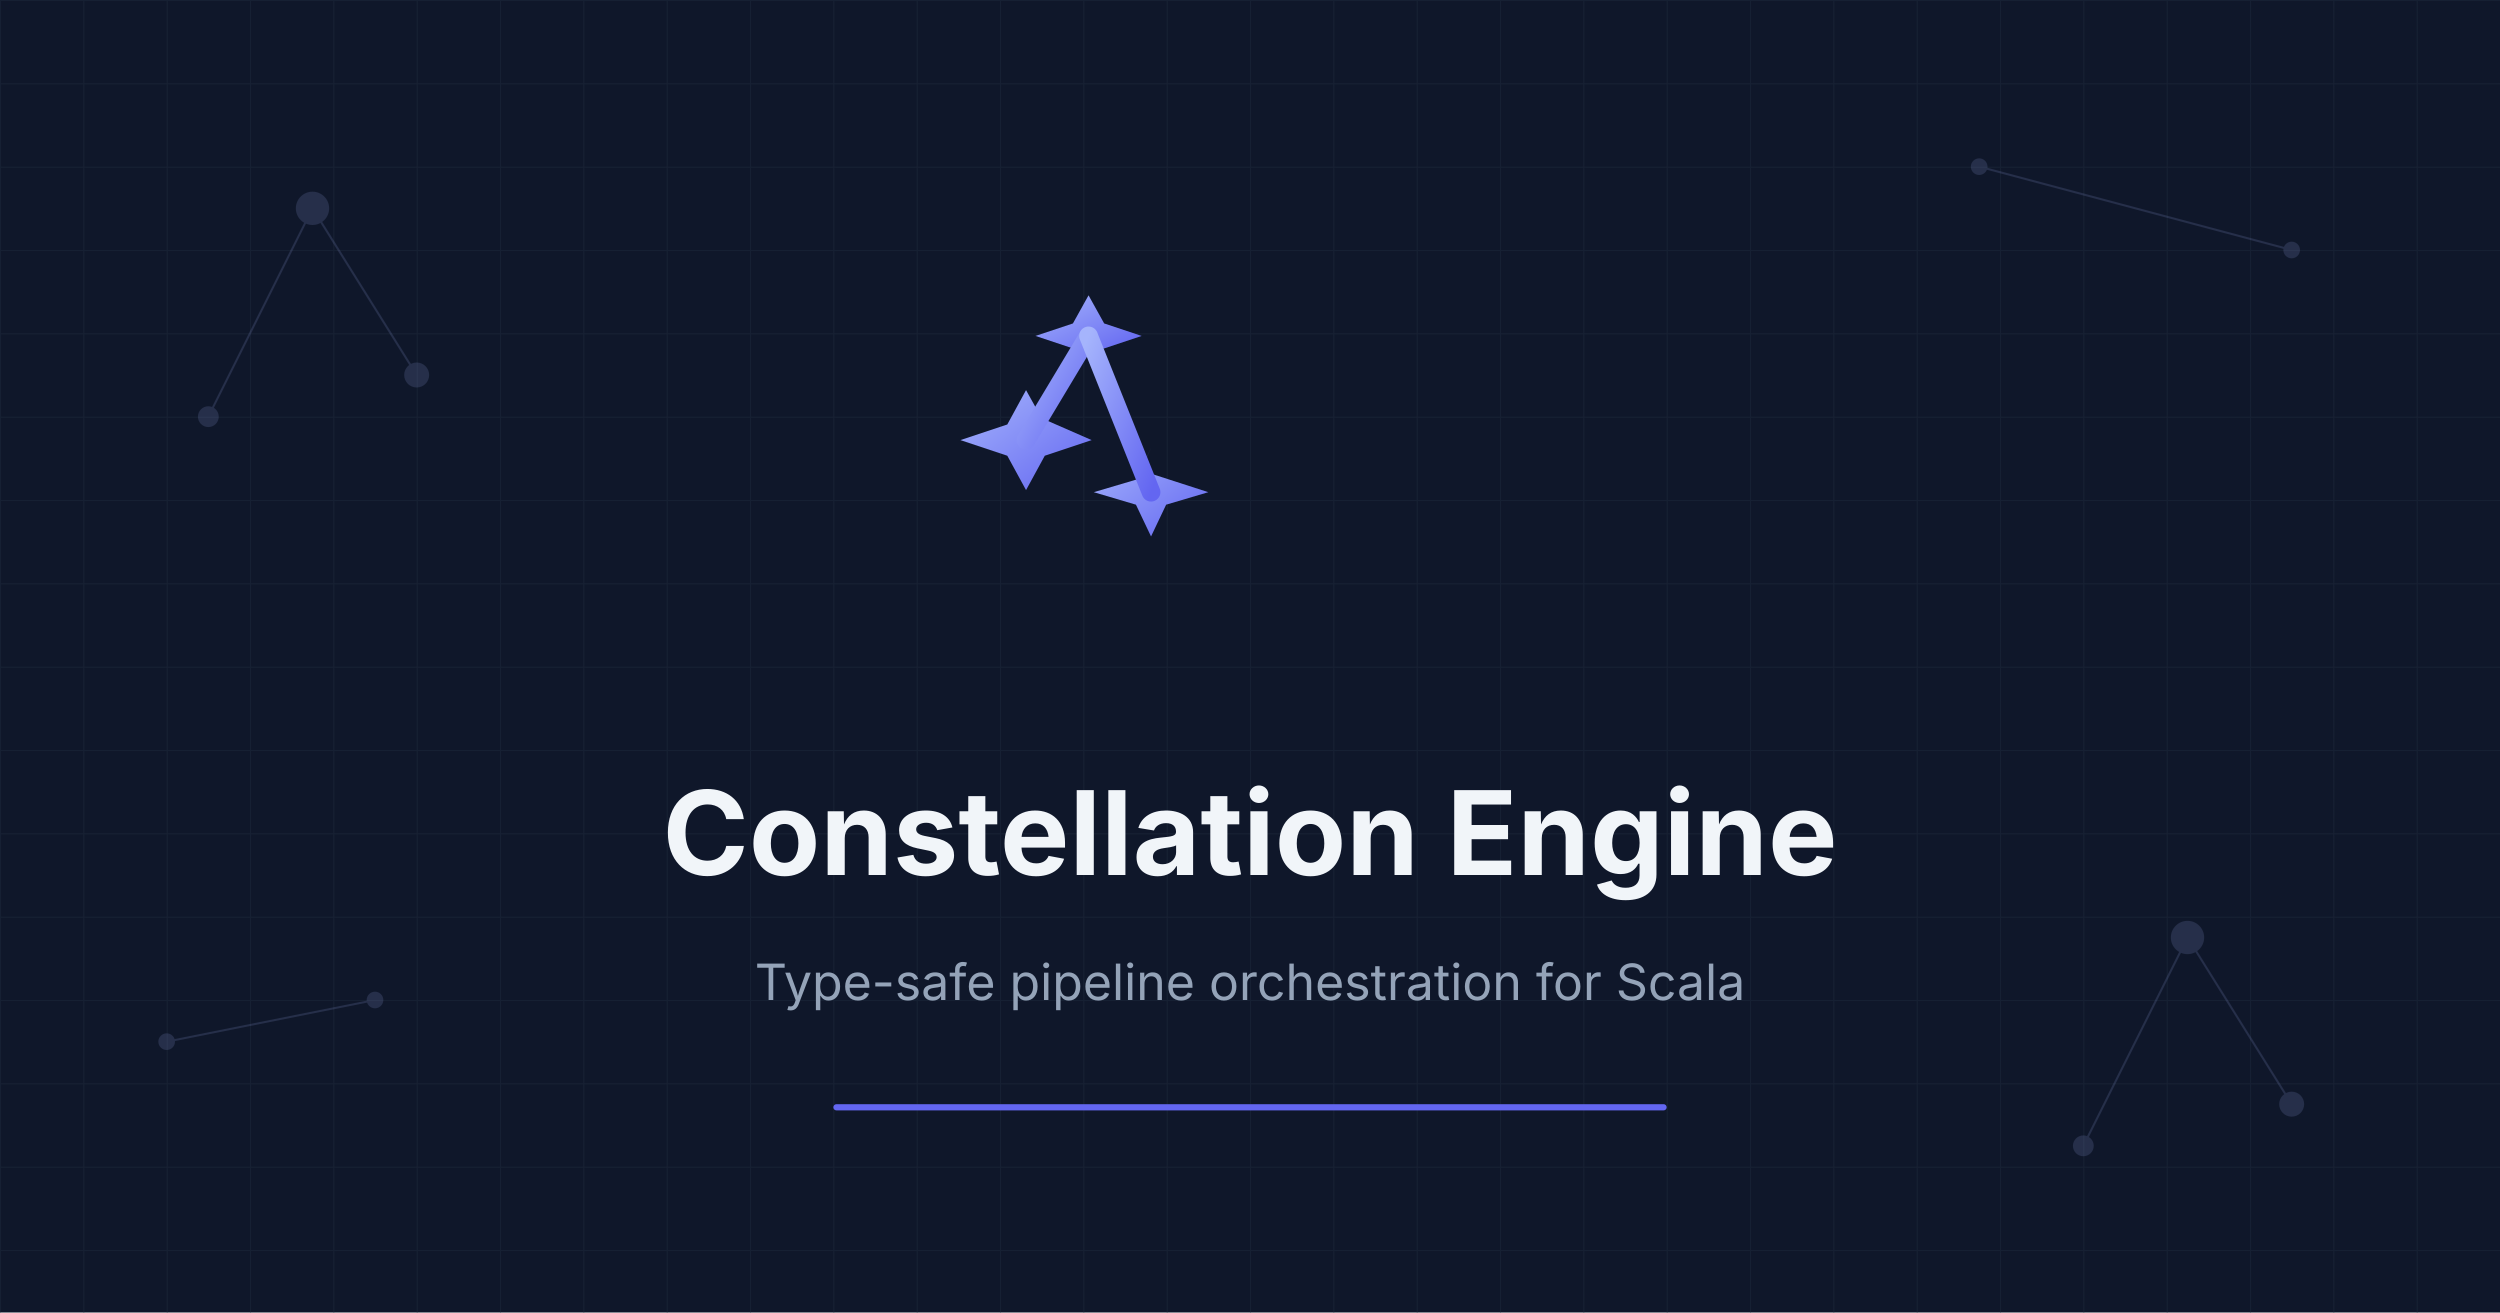
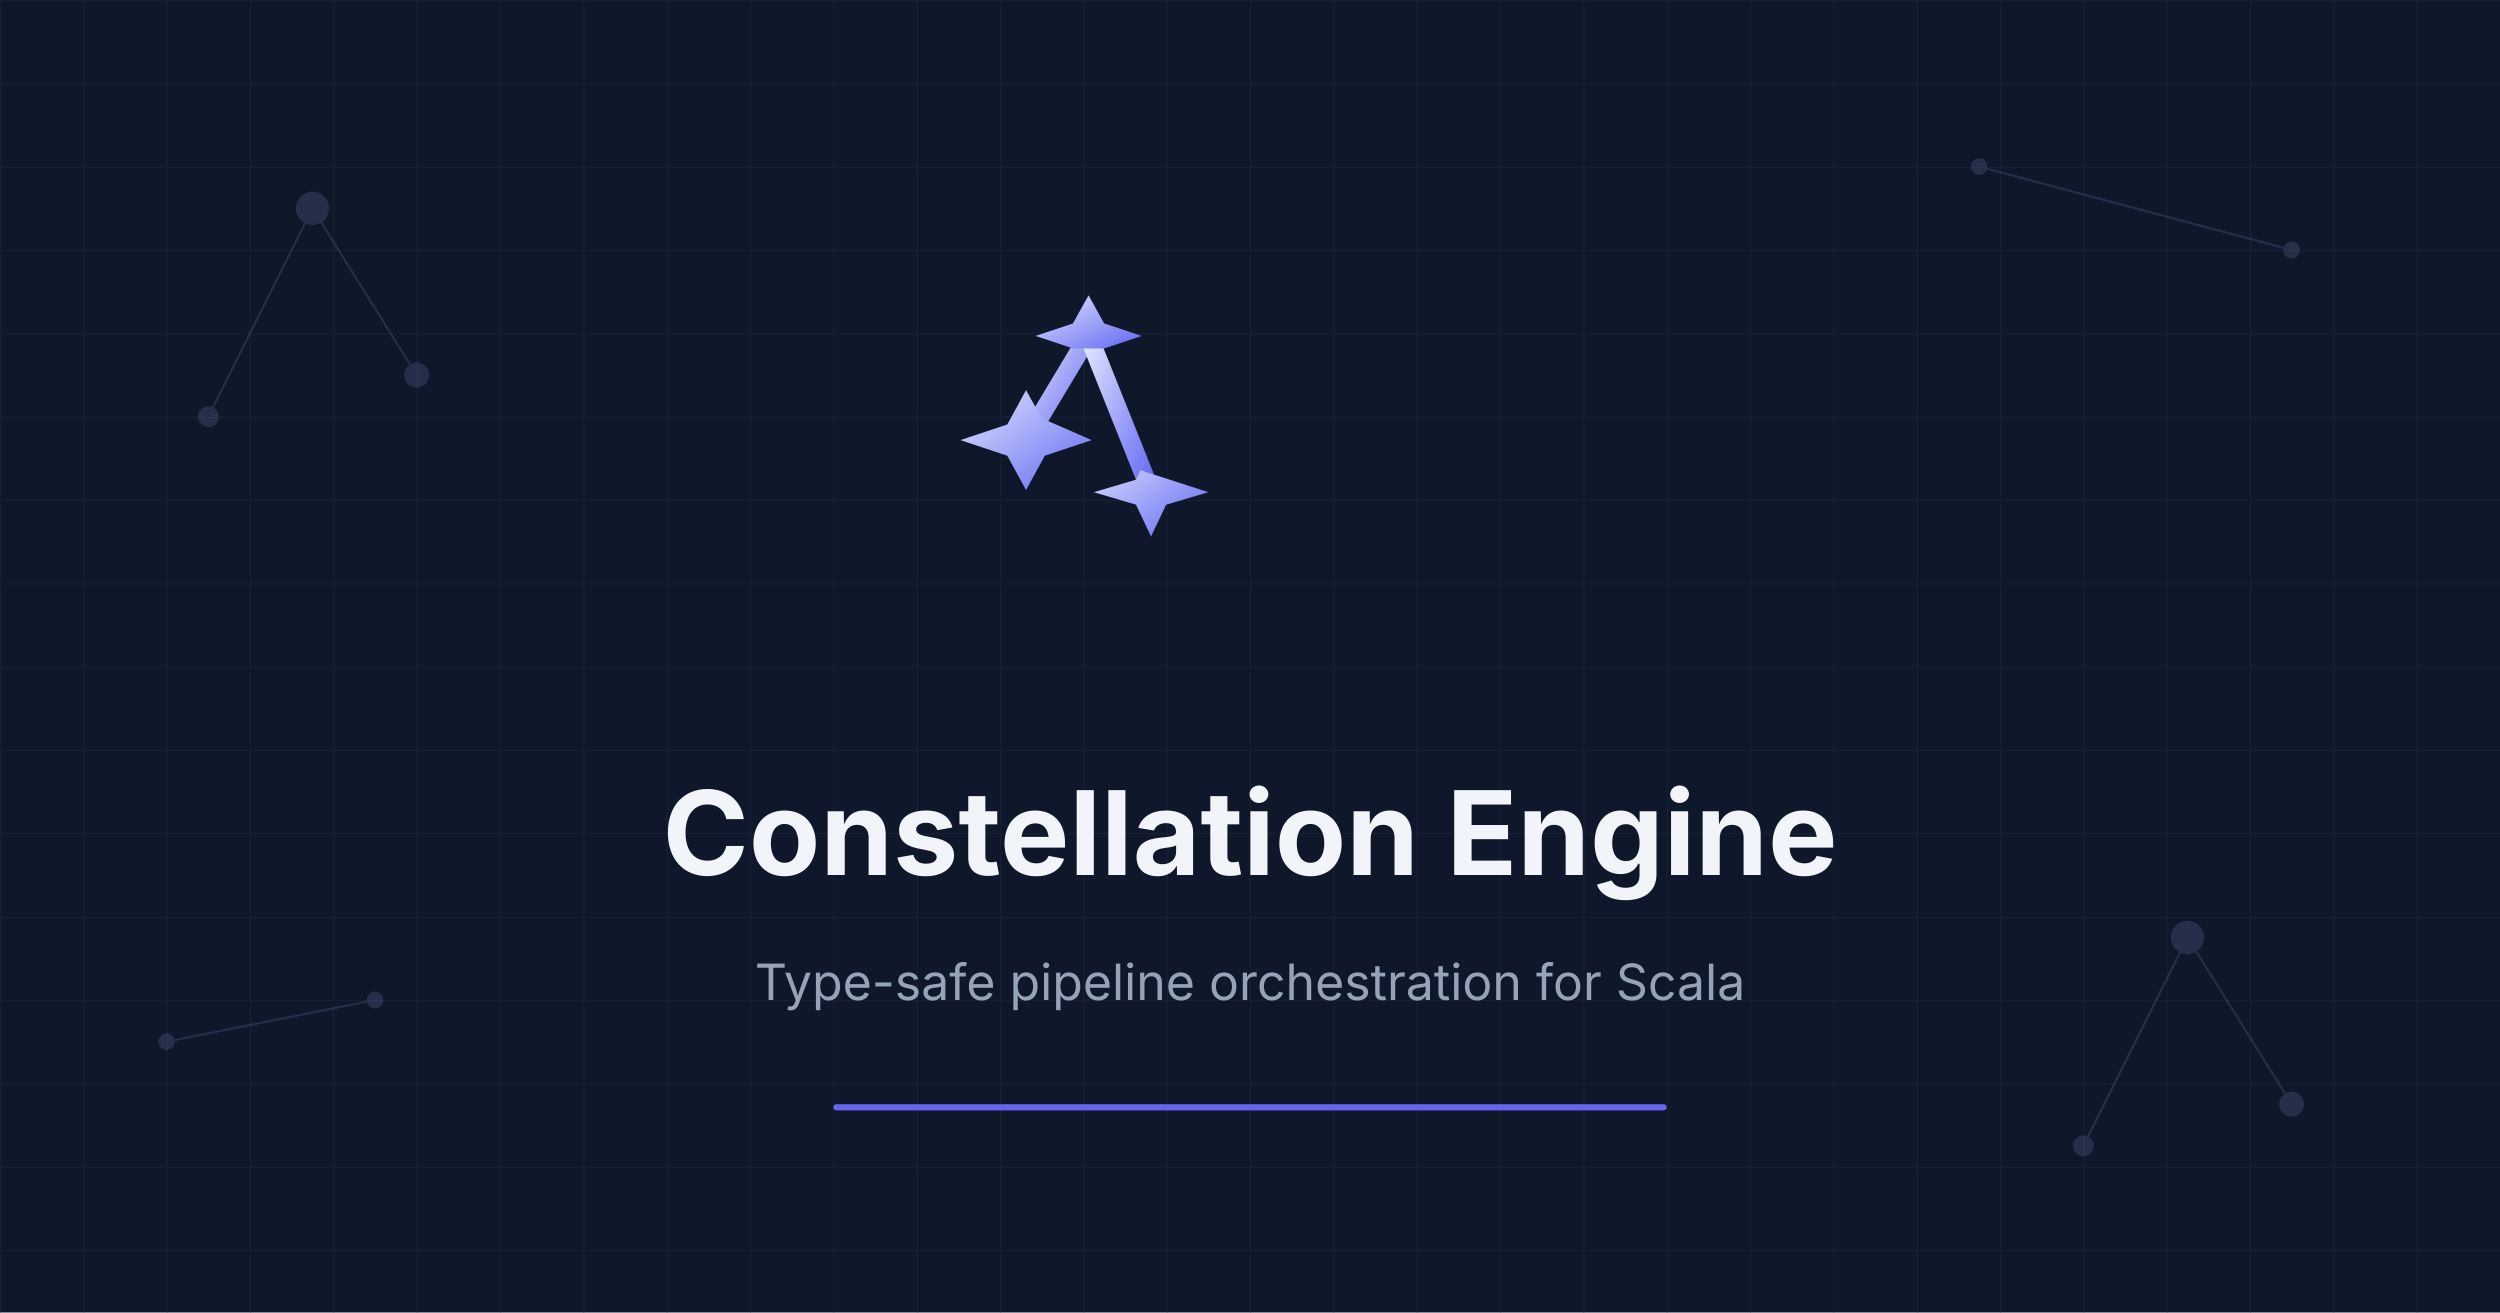
<svg xmlns="http://www.w3.org/2000/svg" viewBox="0 0 1200 630" width="1200" height="630">
  <rect width="1200" height="630" fill="#0f172a" />
  <defs>
    <pattern id="grid" width="40" height="40" patternUnits="userSpaceOnUse">
      <path d="M 40 0 L 0 0 0 40" fill="none" stroke="#1e293b" stroke-width="1" />
    </pattern>
    <linearGradient id="socialGradient" x1="100%" y1="100%" x2="0%" y2="0%">
      <stop offset="0%" style="stop-color:#6366f1;stop-opacity:1" />
-       <stop offset="100%" style="stop-color:#a5b4fc;stop-opacity:1" />
+       <stop offset="100%" style="stop-color:#e0e7ff;stop-opacity:1" />
    </linearGradient>
  </defs>
  <rect width="1200" height="630" fill="url(#grid)" opacity="0.5" />
  <g opacity="0.15">
    <circle cx="150" cy="100" r="8" fill="#a5b4fc" />
    <circle cx="200" cy="180" r="6" fill="#a5b4fc" />
    <circle cx="100" cy="200" r="5" fill="#a5b4fc" />
    <line x1="150" y1="100" x2="200" y2="180" stroke="#a5b4fc" stroke-width="1" />
    <line x1="150" y1="100" x2="100" y2="200" stroke="#a5b4fc" stroke-width="1" />
    <circle cx="1050" cy="450" r="8" fill="#a5b4fc" />
    <circle cx="1100" cy="530" r="6" fill="#a5b4fc" />
    <circle cx="1000" cy="550" r="5" fill="#a5b4fc" />
    <line x1="1050" y1="450" x2="1100" y2="530" stroke="#a5b4fc" stroke-width="1" />
    <line x1="1050" y1="450" x2="1000" y2="550" stroke="#a5b4fc" stroke-width="1" />
    <circle cx="950" cy="80" r="4" fill="#a5b4fc" />
    <circle cx="1100" cy="120" r="4" fill="#a5b4fc" />
    <line x1="950" y1="80" x2="1100" y2="120" stroke="#a5b4fc" stroke-width="1" />
    <circle cx="80" cy="500" r="4" fill="#a5b4fc" />
    <circle cx="180" cy="480" r="4" fill="#a5b4fc" />
    <line x1="80" y1="500" x2="180" y2="480" stroke="#a5b4fc" stroke-width="1" />
  </g>
  <g transform="translate(440, 120)">
+     <line x1="82.5" y1="41.25" x2="52.5" y2="91.25" stroke="url(#socialGradient)" stroke-width="9" stroke-linecap="round" />
+     <line x1="82.5" y1="41.25" x2="112.5" y2="116.25" stroke="url(#socialGradient)" stroke-width="9" stroke-linecap="round" />
    <polygon points="82.5,21.75 90,35.25 108,41.25 90,47.25 75,47.25 57,41.25 75,35.25" fill="url(#socialGradient)" />
    <polygon points="52.5,67.25 60,80.75 84,91.25 61.5,98.75 52.5,115.25 43.5,98.75 21,91.25 43.5,83.75" fill="url(#socialGradient)" />
    <polygon points="112.5,95 107.5,105.75 140,116.25 119.75,122.25 112.5,137.5 105.25,122.25 85,116.25 105.25,110.25" fill="url(#socialGradient)" />
-     <line x1="82.5" y1="41.25" x2="52.5" y2="91.25" stroke="url(#socialGradient)" stroke-width="9" stroke-linecap="round" />
-     <line x1="82.5" y1="41.25" x2="112.5" y2="116.25" stroke="url(#socialGradient)" stroke-width="9" stroke-linecap="round" />
  </g>
  <text x="600" y="420" text-anchor="middle" font-family="system-ui, -apple-system, 'Segoe UI', sans-serif" font-size="56" font-weight="700" fill="#f1f5f9">
    Constellation Engine
  </text>
  <text x="600" y="480" text-anchor="middle" font-family="system-ui, -apple-system, 'Segoe UI', sans-serif" font-size="24" font-weight="400" fill="#94a3b8">
    Type-safe pipeline orchestration for Scala
  </text>
  <rect x="400" y="530" width="400" height="3" rx="1.5" fill="#6366f1" />
</svg>
